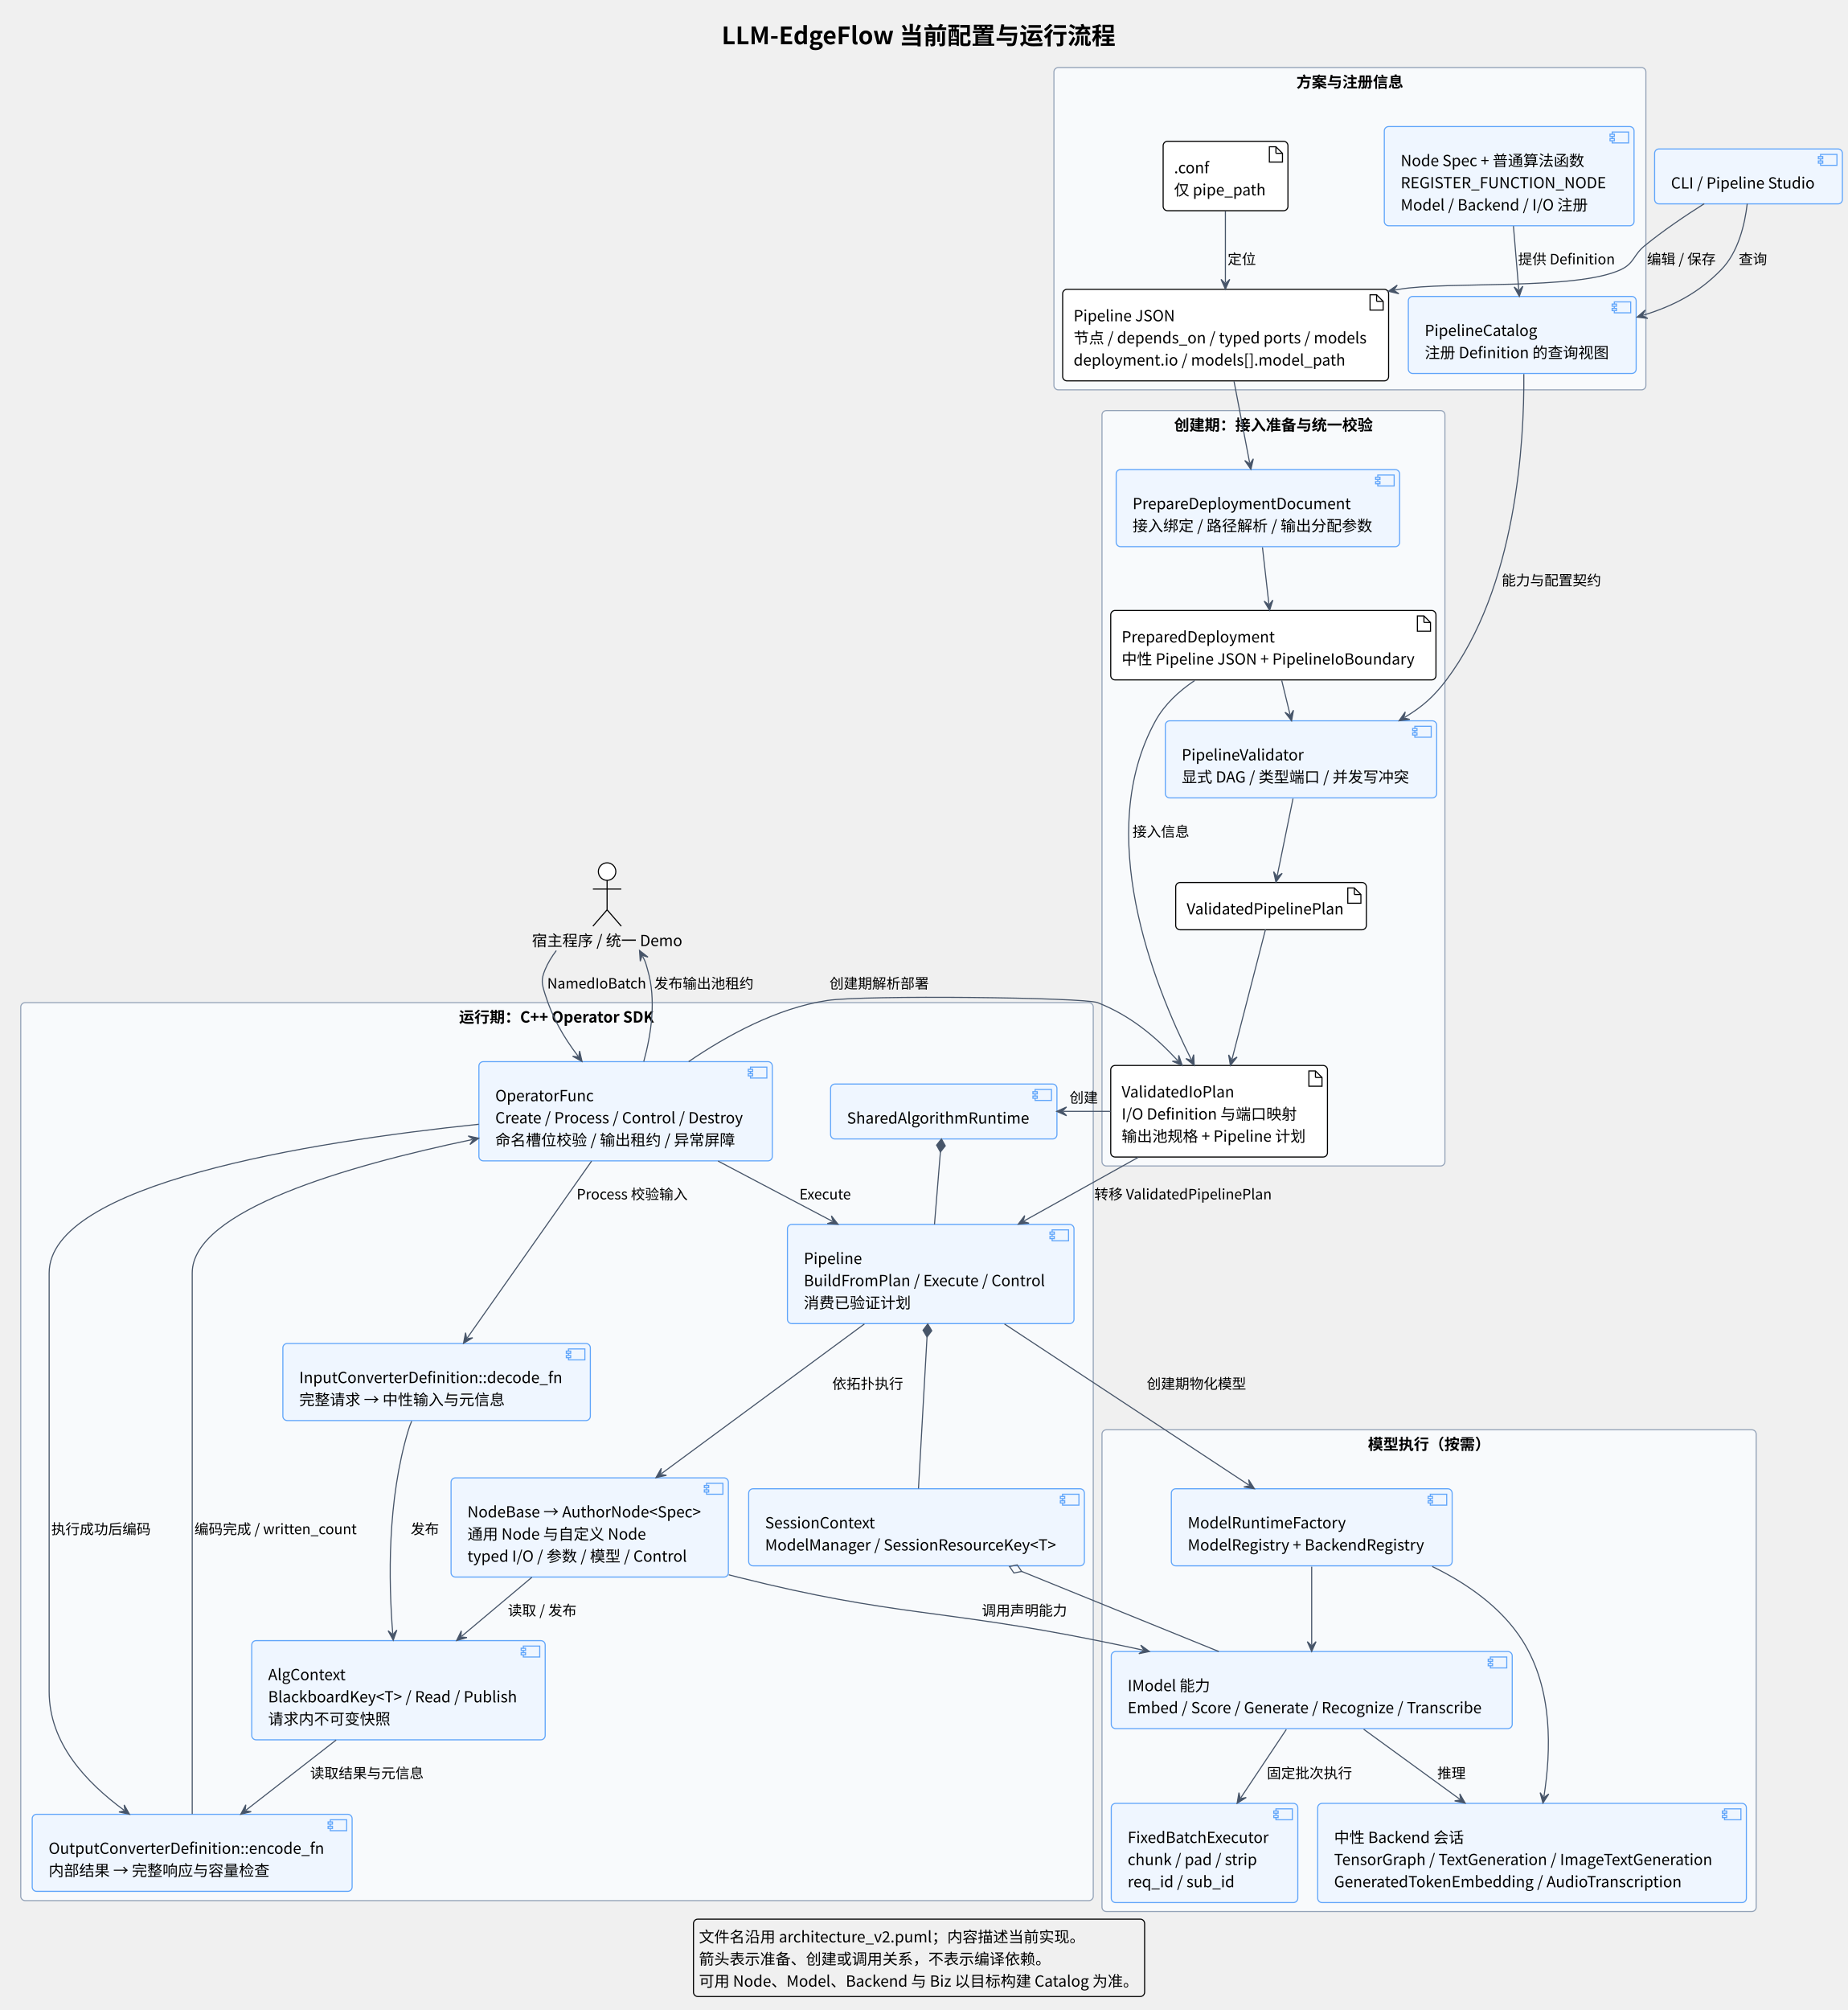
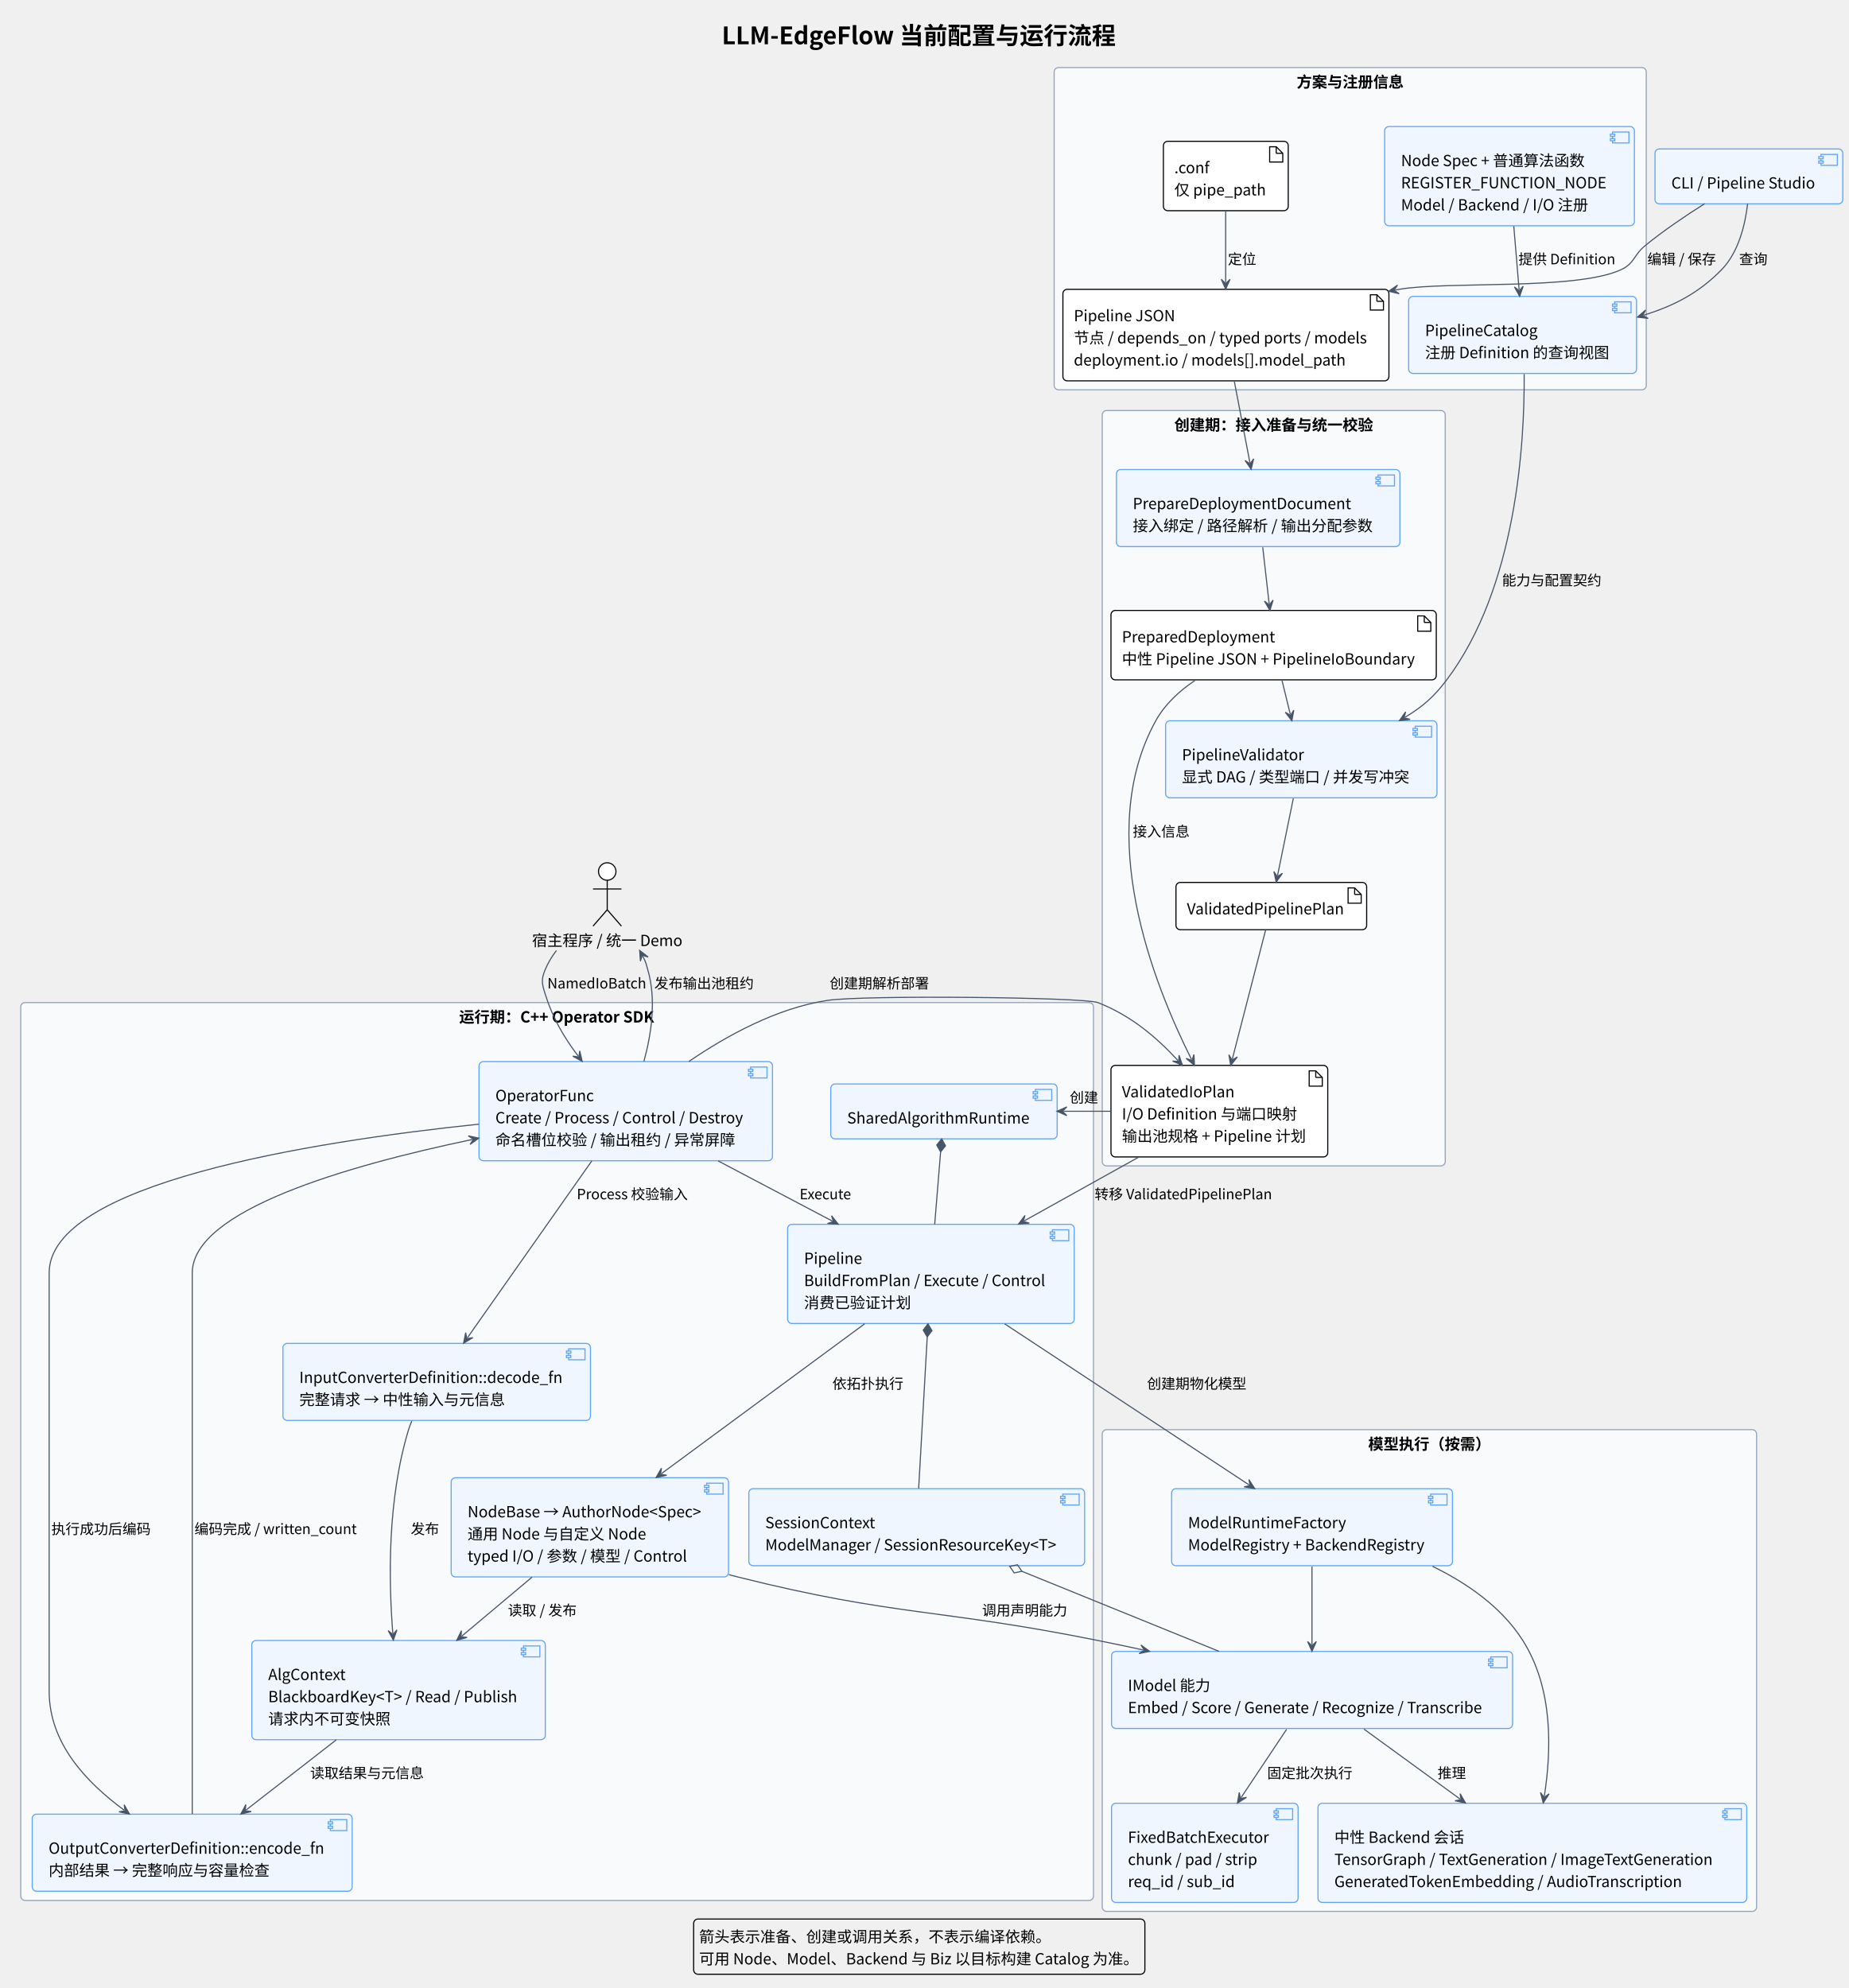
- <svg xmlns="http://www.w3.org/2000/svg" contentStyleType="text/css" height="1840px" preserveAspectRatio="none" style="width:1692px;height:1840px;background:#FFFFFF;" version="1.1" viewBox="0 0 1692 1840" width="1692px" zoomAndPan="magnify">
+ <svg xmlns="http://www.w3.org/2000/svg" contentStyleType="text/css" height="1820px" preserveAspectRatio="none" style="width:1692px;height:1820px;background:#FFFFFF;" version="1.1" viewBox="0 0 1692 1820" width="1692px" zoomAndPan="magnify">
  <defs />
  <g>
    <text fill="#000000" font-family="Noto Sans CJK SC" font-size="22" font-weight="bold" lengthAdjust="spacing" textLength="361.505" x="660.747" y="40.52">LLM-EdgeFlow 当前配置与运行流程</text>
    <g id="cluster_方案与注册信息">
      <rect fill="#F8FAFC" height="295" rx="4" ry="4" style="stroke:#94A3B8;stroke-width:1.0;" width="542" x="965" y="61.856" />
      <text fill="#000000" font-family="Noto Sans CJK SC" font-size="14" font-weight="bold" lengthAdjust="spacing" textLength="98" x="1187" y="80.096">方案与注册信息</text>
    </g>
    <g id="cluster_创建期：接入准备与统一校验">
      <rect fill="#F8FAFC" height="691.5" rx="4" ry="4" style="stroke:#94A3B8;stroke-width:1.0;" width="314" x="1009" y="375.856" />
      <text fill="#000000" font-family="Noto Sans CJK SC" font-size="14" font-weight="bold" lengthAdjust="spacing" textLength="181.999" x="1075" y="394.096">创建期：接入准备与统一校验</text>
    </g>
    <g id="cluster_运行期：C++ Operator SDK">
      <rect fill="#F8FAFC" height="822" rx="4" ry="4" style="stroke:#94A3B8;stroke-width:1.0;" width="982" x="19" y="917.856" />
      <text fill="#000000" font-family="Noto Sans CJK SC" font-size="14" font-weight="bold" lengthAdjust="spacing" textLength="179.465" x="420.267" y="936.096">运行期：C++ Operator SDK</text>
    </g>
    <g id="cluster_模型执行（按需）">
      <rect fill="#F8FAFC" height="441" rx="4" ry="4" style="stroke:#94A3B8;stroke-width:1.0;" width="599" x="1009" y="1308.856" />
      <text fill="#000000" font-family="Noto Sans CJK SC" font-size="14" font-weight="bold" lengthAdjust="spacing" textLength="111.999" x="1252.5" y="1327.096">模型执行（按需）</text>
    </g>
    <g id="elem_Caller">
      <ellipse cx="555.866" cy="797.856" fill="#FFFFFF" rx="8" ry="8" style="stroke:#000000;stroke-width:1.0;" />
      <path d="M555.866,805.856 L555.866,832.856 M542.866,813.856 L568.866,813.856 M555.866,832.856 L542.866,847.856 M555.866,832.856 L568.866,847.856 " fill="none" style="stroke:#000000;stroke-width:1.0;" />
      <text fill="#000000" font-family="Noto Sans CJK SC" font-size="14" lengthAdjust="spacing" textLength="137.731" x="487" y="866.096">宿主程序 / 统一 Demo</text>
    </g>
    <g id="elem_Tools">
      <rect fill="#EFF6FF" height="50.272" rx="4" ry="4" style="stroke:#60A5FA;stroke-width:1.0;" width="171.935" x="1515" y="136.356" />
      <rect fill="#EFF6FF" height="10" style="stroke:#60A5FA;stroke-width:1.0;" width="15" x="1666.936" y="141.356" />
      <rect fill="#EFF6FF" height="2" style="stroke:#60A5FA;stroke-width:1.0;" width="4" x="1664.936" y="143.356" />
      <rect fill="#EFF6FF" height="2" style="stroke:#60A5FA;stroke-width:1.0;" width="4" x="1664.936" y="147.356" />
      <text fill="#000000" font-family="Noto Sans CJK SC" font-size="14" lengthAdjust="spacing" textLength="131.935" x="1530" y="172.596">CLI / Pipeline Studio</text>
    </g>
    <g id="elem_Conf">
      <rect fill="#FFFFFF" height="63.544" rx="4" ry="4" style="stroke:#000000;stroke-width:1.0;" width="114.266" x="1065" y="129.356" />
      <polygon fill="#FFFFFF" points="1162.266,134.356,1162.266,148.356,1174.266,148.356,1174.266,140.356,1168.266,134.356,1162.266,134.356" style="stroke:#000000;stroke-width:1.0;" />
      <line style="stroke:#000000;stroke-width:1.0;" x1="1168.266" x2="1168.266" y1="134.356" y2="140.356" />
      <line style="stroke:#000000;stroke-width:1.0;" x1="1174.266" x2="1168.266" y1="140.356" y2="140.356" />
      <text fill="#000000" font-family="Noto Sans CJK SC" font-size="14" lengthAdjust="spacing" textLength="32.606" x="1075" y="158.596">.conf</text>
      <text fill="#000000" font-family="Noto Sans CJK SC" font-size="14" lengthAdjust="spacing" textLength="84.266" x="1075" y="178.868">仅 pipe_path</text>
    </g>
    <g id="elem_Document">
      <rect fill="#FFFFFF" height="83.816" rx="4" ry="4" style="stroke:#000000;stroke-width:1.0;" width="298.435" x="973" y="264.856" />
      <polygon fill="#FFFFFF" points="1254.435,269.856,1254.435,283.856,1266.435,283.856,1266.435,275.856,1260.435,269.856,1254.435,269.856" style="stroke:#000000;stroke-width:1.0;" />
      <line style="stroke:#000000;stroke-width:1.0;" x1="1260.435" x2="1260.435" y1="269.856" y2="275.856" />
      <line style="stroke:#000000;stroke-width:1.0;" x1="1266.435" x2="1260.435" y1="275.856" y2="275.856" />
      <text fill="#000000" font-family="Noto Sans CJK SC" font-size="14" lengthAdjust="spacing" textLength="92.75" x="983" y="294.096">Pipeline JSON</text>
      <text fill="#000000" font-family="Noto Sans CJK SC" font-size="14" lengthAdjust="spacing" textLength="268.435" x="983" y="314.368">节点 / depends_on / typed ports / models</text>
      <text fill="#000000" font-family="Noto Sans CJK SC" font-size="14" lengthAdjust="spacing" textLength="249.185" x="983" y="334.64">deployment.io / models[].model_path</text>
    </g>
    <g id="elem_Catalog">
      <rect fill="#EFF6FF" height="70.544" rx="4" ry="4" style="stroke:#60A5FA;stroke-width:1.0;" width="208.601" x="1289.5" y="271.356" />
      <rect fill="#EFF6FF" height="10" style="stroke:#60A5FA;stroke-width:1.0;" width="15" x="1478.101" y="276.356" />
      <rect fill="#EFF6FF" height="2" style="stroke:#60A5FA;stroke-width:1.0;" width="4" x="1476.101" y="278.356" />
      <rect fill="#EFF6FF" height="2" style="stroke:#60A5FA;stroke-width:1.0;" width="4" x="1476.101" y="282.356" />
      <text fill="#000000" font-family="Noto Sans CJK SC" font-size="14" lengthAdjust="spacing" textLength="103.6" x="1304.5" y="307.596">PipelineCatalog</text>
      <text fill="#000000" font-family="Noto Sans CJK SC" font-size="14" lengthAdjust="spacing" textLength="168.601" x="1304.5" y="327.868">注册 Definition 的查询视图</text>
    </g>
    <g id="elem_Definitions">
      <rect fill="#EFF6FF" height="90.816" rx="4" ry="4" style="stroke:#60A5FA;stroke-width:1.0;" width="228.663" x="1267.5" y="115.856" />
      <rect fill="#EFF6FF" height="10" style="stroke:#60A5FA;stroke-width:1.0;" width="15" x="1476.163" y="120.856" />
      <rect fill="#EFF6FF" height="2" style="stroke:#60A5FA;stroke-width:1.0;" width="4" x="1474.163" y="122.856" />
      <rect fill="#EFF6FF" height="2" style="stroke:#60A5FA;stroke-width:1.0;" width="4" x="1474.163" y="126.856" />
      <text fill="#000000" font-family="Noto Sans CJK SC" font-size="14" lengthAdjust="spacing" textLength="168.139" x="1282.5" y="152.096">Node Spec + 普通算法函数</text>
      <text fill="#000000" font-family="Noto Sans CJK SC" font-size="14" lengthAdjust="spacing" textLength="188.663" x="1282.5" y="172.368">REGISTER_FUNCTION_NODE</text>
      <text fill="#000000" font-family="Noto Sans CJK SC" font-size="14" lengthAdjust="spacing" textLength="171.821" x="1282.5" y="192.64">Model / Backend / I/O 注册</text>
    </g>
    <g id="elem_Prepare">
      <rect fill="#EFF6FF" height="70.544" rx="4" ry="4" style="stroke:#60A5FA;stroke-width:1.0;" width="259.519" x="1022" y="429.856" />
      <rect fill="#EFF6FF" height="10" style="stroke:#60A5FA;stroke-width:1.0;" width="15" x="1261.519" y="434.856" />
      <rect fill="#EFF6FF" height="2" style="stroke:#60A5FA;stroke-width:1.0;" width="4" x="1259.519" y="436.856" />
      <rect fill="#EFF6FF" height="2" style="stroke:#60A5FA;stroke-width:1.0;" width="4" x="1259.519" y="440.856" />
      <text fill="#000000" font-family="Noto Sans CJK SC" font-size="14" lengthAdjust="spacing" textLength="200.451" x="1037" y="466.096">PrepareDeploymentDocument</text>
      <text fill="#000000" font-family="Noto Sans CJK SC" font-size="14" lengthAdjust="spacing" textLength="219.519" x="1037" y="486.368">接入绑定 / 路径解析 / 输出分配参数</text>
    </g>
    <g id="elem_Prepared">
      <rect fill="#FFFFFF" height="63.544" rx="4" ry="4" style="stroke:#000000;stroke-width:1.0;" width="297.791" x="1017" y="558.856" />
      <polygon fill="#FFFFFF" points="1297.791,563.856,1297.791,577.856,1309.791,577.856,1309.791,569.856,1303.791,563.856,1297.791,563.856" style="stroke:#000000;stroke-width:1.0;" />
      <line style="stroke:#000000;stroke-width:1.0;" x1="1303.791" x2="1303.791" y1="563.856" y2="569.856" />
      <line style="stroke:#000000;stroke-width:1.0;" x1="1309.791" x2="1303.791" y1="569.856" y2="569.856" />
      <text fill="#000000" font-family="Noto Sans CJK SC" font-size="14" lengthAdjust="spacing" textLength="140.839" x="1027" y="588.096">PreparedDeployment</text>
      <text fill="#000000" font-family="Noto Sans CJK SC" font-size="14" lengthAdjust="spacing" textLength="267.791" x="1027" y="608.368">中性 Pipeline JSON + PipelineIoBoundary</text>
    </g>
    <g id="elem_Validator">
      <rect fill="#EFF6FF" height="70.544" rx="4" ry="4" style="stroke:#60A5FA;stroke-width:1.0;" width="248.445" x="1067" y="659.856" />
      <rect fill="#EFF6FF" height="10" style="stroke:#60A5FA;stroke-width:1.0;" width="15" x="1295.445" y="664.856" />
      <rect fill="#EFF6FF" height="2" style="stroke:#60A5FA;stroke-width:1.0;" width="4" x="1293.445" y="666.856" />
      <rect fill="#EFF6FF" height="2" style="stroke:#60A5FA;stroke-width:1.0;" width="4" x="1293.445" y="670.856" />
      <text fill="#000000" font-family="Noto Sans CJK SC" font-size="14" lengthAdjust="spacing" textLength="112.784" x="1082" y="696.096">PipelineValidator</text>
      <text fill="#000000" font-family="Noto Sans CJK SC" font-size="14" lengthAdjust="spacing" textLength="208.445" x="1082" y="716.368">显式 DAG / 类型端口 / 并发写冲突</text>
    </g>
    <g id="elem_PipelinePlan">
      <rect fill="#FFFFFF" height="43.272" rx="4" ry="4" style="stroke:#000000;stroke-width:1.0;" width="174.563" x="1076.5" y="807.856" />
      <polygon fill="#FFFFFF" points="1234.063,812.856,1234.063,826.856,1246.063,826.856,1246.063,818.856,1240.063,812.856,1234.063,812.856" style="stroke:#000000;stroke-width:1.0;" />
      <line style="stroke:#000000;stroke-width:1.0;" x1="1240.063" x2="1240.063" y1="812.856" y2="818.856" />
      <line style="stroke:#000000;stroke-width:1.0;" x1="1246.063" x2="1240.063" y1="818.856" y2="818.856" />
      <text fill="#000000" font-family="Noto Sans CJK SC" font-size="14" lengthAdjust="spacing" textLength="144.563" x="1086.5" y="837.096">ValidatedPipelinePlan</text>
    </g>
    <g id="elem_IoPlan">
      <rect fill="#FFFFFF" height="83.816" rx="4" ry="4" style="stroke:#000000;stroke-width:1.0;" width="198.447" x="1017" y="975.356" />
      <polygon fill="#FFFFFF" points="1198.447,980.356,1198.447,994.356,1210.447,994.356,1210.447,986.356,1204.447,980.356,1198.447,980.356" style="stroke:#000000;stroke-width:1.0;" />
      <line style="stroke:#000000;stroke-width:1.0;" x1="1204.447" x2="1204.447" y1="980.356" y2="986.356" />
      <line style="stroke:#000000;stroke-width:1.0;" x1="1210.447" x2="1204.447" y1="986.356" y2="986.356" />
      <text fill="#000000" font-family="Noto Sans CJK SC" font-size="14" lengthAdjust="spacing" textLength="103.88" x="1027" y="1004.596">ValidatedIoPlan</text>
      <text fill="#000000" font-family="Noto Sans CJK SC" font-size="14" lengthAdjust="spacing" textLength="160.579" x="1027" y="1024.868">I/O Definition 与端口映射</text>
      <text fill="#000000" font-family="Noto Sans CJK SC" font-size="14" lengthAdjust="spacing" textLength="168.447" x="1027" y="1045.14">输出池规格 + Pipeline 计划</text>
    </g>
    <g id="elem_Operator">
      <rect fill="#EFF6FF" height="90.816" rx="4" ry="4" style="stroke:#60A5FA;stroke-width:1.0;" width="268.647" x="438.5" y="971.856" />
      <rect fill="#EFF6FF" height="10" style="stroke:#60A5FA;stroke-width:1.0;" width="15" x="687.147" y="976.856" />
      <rect fill="#EFF6FF" height="2" style="stroke:#60A5FA;stroke-width:1.0;" width="4" x="685.147" y="978.856" />
      <rect fill="#EFF6FF" height="2" style="stroke:#60A5FA;stroke-width:1.0;" width="4" x="685.147" y="982.856" />
      <text fill="#000000" font-family="Noto Sans CJK SC" font-size="14" lengthAdjust="spacing" textLength="91.238" x="453.5" y="1008.096">OperatorFunc</text>
      <text fill="#000000" font-family="Noto Sans CJK SC" font-size="14" lengthAdjust="spacing" textLength="228.647" x="453.5" y="1028.368">Create / Process / Control / Destroy</text>
      <text fill="#000000" font-family="Noto Sans CJK SC" font-size="14" lengthAdjust="spacing" textLength="219.519" x="453.5" y="1048.64">命名槽位校验 / 输出租约 / 异常屏障</text>
    </g>
    <g id="elem_Runtime">
      <rect fill="#EFF6FF" height="50.272" rx="4" ry="4" style="stroke:#60A5FA;stroke-width:1.0;" width="207.257" x="760.5" y="992.356" />
      <rect fill="#EFF6FF" height="10" style="stroke:#60A5FA;stroke-width:1.0;" width="15" x="947.757" y="997.356" />
      <rect fill="#EFF6FF" height="2" style="stroke:#60A5FA;stroke-width:1.0;" width="4" x="945.757" y="999.356" />
      <rect fill="#EFF6FF" height="2" style="stroke:#60A5FA;stroke-width:1.0;" width="4" x="945.757" y="1003.356" />
      <text fill="#000000" font-family="Noto Sans CJK SC" font-size="14" lengthAdjust="spacing" textLength="167.257" x="775.5" y="1028.596">SharedAlgorithmRuntime</text>
    </g>
    <g id="elem_Decode">
      <rect fill="#EFF6FF" height="70.544" rx="4" ry="4" style="stroke:#60A5FA;stroke-width:1.0;" width="281.527" x="259" y="1229.856" />
      <rect fill="#EFF6FF" height="10" style="stroke:#60A5FA;stroke-width:1.0;" width="15" x="520.527" y="1234.856" />
      <rect fill="#EFF6FF" height="2" style="stroke:#60A5FA;stroke-width:1.0;" width="4" x="518.527" y="1236.856" />
      <rect fill="#EFF6FF" height="2" style="stroke:#60A5FA;stroke-width:1.0;" width="4" x="518.527" y="1240.856" />
      <text fill="#000000" font-family="Noto Sans CJK SC" font-size="14" lengthAdjust="spacing" textLength="241.527" x="274" y="1266.096">InputConverterDefinition::decode_fn</text>
      <text fill="#000000" font-family="Noto Sans CJK SC" font-size="14" lengthAdjust="spacing" textLength="188.271" x="274" y="1286.368">完整请求 → 中性输入与元信息</text>
    </g>
    <g id="elem_Encode">
      <rect fill="#EFF6FF" height="70.544" rx="4" ry="4" style="stroke:#60A5FA;stroke-width:1.0;" width="292.909" x="29.5" y="1660.856" />
      <rect fill="#EFF6FF" height="10" style="stroke:#60A5FA;stroke-width:1.0;" width="15" x="302.409" y="1665.856" />
      <rect fill="#EFF6FF" height="2" style="stroke:#60A5FA;stroke-width:1.0;" width="4" x="300.409" y="1667.856" />
      <rect fill="#EFF6FF" height="2" style="stroke:#60A5FA;stroke-width:1.0;" width="4" x="300.409" y="1671.856" />
      <text fill="#000000" font-family="Noto Sans CJK SC" font-size="14" lengthAdjust="spacing" textLength="252.909" x="44.5" y="1697.096">OutputConverterDefinition::encode_fn</text>
      <text fill="#000000" font-family="Noto Sans CJK SC" font-size="14" lengthAdjust="spacing" textLength="202.271" x="44.5" y="1717.368">内部结果 → 完整响应与容量检查</text>
    </g>
    <g id="elem_Pipeline">
      <rect fill="#EFF6FF" height="90.816" rx="4" ry="4" style="stroke:#60A5FA;stroke-width:1.0;" width="262.361" x="721" y="1120.856" />
      <rect fill="#EFF6FF" height="10" style="stroke:#60A5FA;stroke-width:1.0;" width="15" x="963.361" y="1125.856" />
      <rect fill="#EFF6FF" height="2" style="stroke:#60A5FA;stroke-width:1.0;" width="4" x="961.361" y="1127.856" />
      <rect fill="#EFF6FF" height="2" style="stroke:#60A5FA;stroke-width:1.0;" width="4" x="961.361" y="1131.856" />
      <text fill="#000000" font-family="Noto Sans CJK SC" font-size="14" lengthAdjust="spacing" textLength="53.27" x="736" y="1157.096">Pipeline</text>
      <text fill="#000000" font-family="Noto Sans CJK SC" font-size="14" lengthAdjust="spacing" textLength="222.361" x="736" y="1177.368">BuildFromPlan / Execute / Control</text>
      <text fill="#000000" font-family="Noto Sans CJK SC" font-size="14" lengthAdjust="spacing" textLength="98" x="736" y="1197.64">消费已验证计划</text>
    </g>
    <g id="elem_Context">
      <rect fill="#EFF6FF" height="90.816" rx="4" ry="4" style="stroke:#60A5FA;stroke-width:1.0;" width="268.689" x="230.5" y="1501.856" />
      <rect fill="#EFF6FF" height="10" style="stroke:#60A5FA;stroke-width:1.0;" width="15" x="479.189" y="1506.856" />
      <rect fill="#EFF6FF" height="2" style="stroke:#60A5FA;stroke-width:1.0;" width="4" x="477.189" y="1508.856" />
      <rect fill="#EFF6FF" height="2" style="stroke:#60A5FA;stroke-width:1.0;" width="4" x="477.189" y="1512.856" />
      <text fill="#000000" font-family="Noto Sans CJK SC" font-size="14" lengthAdjust="spacing" textLength="71.624" x="245.5" y="1538.096">AlgContext</text>
      <text fill="#000000" font-family="Noto Sans CJK SC" font-size="14" lengthAdjust="spacing" textLength="228.689" x="245.5" y="1558.368">BlackboardKey&lt;T&gt; / Read / Publish</text>
      <text fill="#000000" font-family="Noto Sans CJK SC" font-size="14" lengthAdjust="spacing" textLength="111.999" x="245.5" y="1578.64">请求内不可变快照</text>
    </g>
    <g id="elem_Session">
      <rect fill="#EFF6FF" height="70.544" rx="4" ry="4" style="stroke:#60A5FA;stroke-width:1.0;" width="307.385" x="685.5" y="1362.856" />
      <rect fill="#EFF6FF" height="10" style="stroke:#60A5FA;stroke-width:1.0;" width="15" x="972.885" y="1367.856" />
      <rect fill="#EFF6FF" height="2" style="stroke:#60A5FA;stroke-width:1.0;" width="4" x="970.885" y="1369.856" />
      <rect fill="#EFF6FF" height="2" style="stroke:#60A5FA;stroke-width:1.0;" width="4" x="970.885" y="1373.856" />
      <text fill="#000000" font-family="Noto Sans CJK SC" font-size="14" lengthAdjust="spacing" textLength="101.318" x="700.5" y="1399.096">SessionContext</text>
      <text fill="#000000" font-family="Noto Sans CJK SC" font-size="14" lengthAdjust="spacing" textLength="267.385" x="700.5" y="1419.368">ModelManager / SessionResourceKey&lt;T&gt;</text>
    </g>
    <g id="elem_Nodes">
      <rect fill="#EFF6FF" height="90.816" rx="4" ry="4" style="stroke:#60A5FA;stroke-width:1.0;" width="253.905" x="413" y="1352.856" />
      <rect fill="#EFF6FF" height="10" style="stroke:#60A5FA;stroke-width:1.0;" width="15" x="646.905" y="1357.856" />
      <rect fill="#EFF6FF" height="2" style="stroke:#60A5FA;stroke-width:1.0;" width="4" x="644.905" y="1359.856" />
      <rect fill="#EFF6FF" height="2" style="stroke:#60A5FA;stroke-width:1.0;" width="4" x="644.905" y="1363.856" />
      <text fill="#000000" font-family="Noto Sans CJK SC" font-size="14" lengthAdjust="spacing" textLength="213.905" x="428" y="1389.096">NodeBase → AuthorNode&lt;Spec&gt;</text>
      <text fill="#000000" font-family="Noto Sans CJK SC" font-size="14" lengthAdjust="spacing" textLength="163.491" x="428" y="1409.368">通用 Node 与自定义 Node</text>
      <text fill="#000000" font-family="Noto Sans CJK SC" font-size="14" lengthAdjust="spacing" textLength="201.207" x="428" y="1429.64">typed I/O / 参数 / 模型 / Control</text>
    </g>
    <g id="elem_Factory">
      <rect fill="#EFF6FF" height="70.544" rx="4" ry="4" style="stroke:#60A5FA;stroke-width:1.0;" width="257.125" x="1072.5" y="1362.856" />
      <rect fill="#EFF6FF" height="10" style="stroke:#60A5FA;stroke-width:1.0;" width="15" x="1309.625" y="1367.856" />
      <rect fill="#EFF6FF" height="2" style="stroke:#60A5FA;stroke-width:1.0;" width="4" x="1307.625" y="1369.856" />
      <rect fill="#EFF6FF" height="2" style="stroke:#60A5FA;stroke-width:1.0;" width="4" x="1307.625" y="1373.856" />
      <text fill="#000000" font-family="Noto Sans CJK SC" font-size="14" lengthAdjust="spacing" textLength="145.277" x="1087.5" y="1399.096">ModelRuntimeFactory</text>
      <text fill="#000000" font-family="Noto Sans CJK SC" font-size="14" lengthAdjust="spacing" textLength="217.125" x="1087.5" y="1419.368">ModelRegistry + BackendRegistry</text>
    </g>
    <g id="elem_Model">
      <rect fill="#EFF6FF" height="70.544" rx="4" ry="4" style="stroke:#60A5FA;stroke-width:1.0;" width="367.123" x="1017.5" y="1511.856" />
      <rect fill="#EFF6FF" height="10" style="stroke:#60A5FA;stroke-width:1.0;" width="15" x="1364.623" y="1516.856" />
      <rect fill="#EFF6FF" height="2" style="stroke:#60A5FA;stroke-width:1.0;" width="4" x="1362.623" y="1518.856" />
      <rect fill="#EFF6FF" height="2" style="stroke:#60A5FA;stroke-width:1.0;" width="4" x="1362.623" y="1522.856" />
      <text fill="#000000" font-family="Noto Sans CJK SC" font-size="14" lengthAdjust="spacing" textLength="75.502" x="1032.5" y="1548.096">IModel 能力</text>
      <text fill="#000000" font-family="Noto Sans CJK SC" font-size="14" lengthAdjust="spacing" textLength="327.123" x="1032.5" y="1568.368">Embed / Score / Generate / Recognize / Transcribe</text>
    </g>
    <g id="elem_Backend">
      <rect fill="#EFF6FF" height="90.816" rx="4" ry="4" style="stroke:#60A5FA;stroke-width:1.0;" width="392.519" x="1206.5" y="1650.856" />
      <rect fill="#EFF6FF" height="10" style="stroke:#60A5FA;stroke-width:1.0;" width="15" x="1579.019" y="1655.856" />
      <rect fill="#EFF6FF" height="2" style="stroke:#60A5FA;stroke-width:1.0;" width="4" x="1577.019" y="1657.856" />
      <rect fill="#EFF6FF" height="2" style="stroke:#60A5FA;stroke-width:1.0;" width="4" x="1577.019" y="1661.856" />
      <text fill="#000000" font-family="Noto Sans CJK SC" font-size="14" lengthAdjust="spacing" textLength="119.195" x="1221.5" y="1687.096">中性 Backend 会话</text>
      <text fill="#000000" font-family="Noto Sans CJK SC" font-size="14" lengthAdjust="spacing" textLength="352.519" x="1221.5" y="1707.368">TensorGraph / TextGeneration / ImageTextGeneration</text>
      <text fill="#000000" font-family="Noto Sans CJK SC" font-size="14" lengthAdjust="spacing" textLength="322.713" x="1221.5" y="1727.64">GeneratedTokenEmbedding / AudioTranscription</text>
    </g>
    <g id="elem_Batch">
      <rect fill="#EFF6FF" height="90.816" rx="4" ry="4" style="stroke:#60A5FA;stroke-width:1.0;" width="170.787" x="1017.5" y="1650.856" />
      <rect fill="#EFF6FF" height="10" style="stroke:#60A5FA;stroke-width:1.0;" width="15" x="1168.287" y="1655.856" />
      <rect fill="#EFF6FF" height="2" style="stroke:#60A5FA;stroke-width:1.0;" width="4" x="1166.287" y="1657.856" />
      <rect fill="#EFF6FF" height="2" style="stroke:#60A5FA;stroke-width:1.0;" width="4" x="1166.287" y="1661.856" />
      <text fill="#000000" font-family="Noto Sans CJK SC" font-size="14" lengthAdjust="spacing" textLength="130.787" x="1032.5" y="1687.096">FixedBatchExecutor</text>
      <text fill="#000000" font-family="Noto Sans CJK SC" font-size="14" lengthAdjust="spacing" textLength="118.957" x="1032.5" y="1707.368">chunk / pad / strip</text>
      <text fill="#000000" font-family="Noto Sans CJK SC" font-size="14" lengthAdjust="spacing" textLength="98.042" x="1032.5" y="1727.64">req_id / sub_id</text>
    </g>
    <polygon fill="#475569" points="1498.963,290.32,1508.744,291.478,1503.739,288.841,1506.377,283.836,1498.963,290.32" style="stroke:#475569;stroke-width:1.0;" />
    <path d="M1599.799,186.508 C1597.609,205.279 1591.696,230.75 1576,246.856 C1555.368,268.028 1532.816,279.835 1504.694,288.545 " fill="none" style="stroke:#475569;stroke-width:1.0;" />
    <text fill="#000000" font-family="Noto Sans CJK SC" font-size="13" lengthAdjust="spacing" textLength="26" x="1592" y="241.936">查询</text>
    <polygon fill="#475569" points="1391.11,271.296,1394.346,261.994,1390.693,266.313,1386.374,262.661,1391.11,271.296" style="stroke:#475569;stroke-width:1.0;" />
    <path d="M1385.731,206.974 C1387.465,227.707 1388.995,246.006 1390.61,265.317 " fill="none" style="stroke:#475569;stroke-width:1.0;" />
    <text fill="#000000" font-family="Noto Sans CJK SC" font-size="13" lengthAdjust="spacing" textLength="88.647" x="1390" y="241.936">提供 Definition</text>
    <polygon fill="#475569" points="1271.225,266.618,1280.809,268.886,1276.139,265.694,1279.331,261.024,1271.225,266.618" style="stroke:#475569;stroke-width:1.0;" />
    <path d="M1560.444,186.473 C1543.106,197.426 1522.989,211.015 1506,224.856 C1495.28,233.59 1496.529,241.005 1484,246.856 C1442.966,266.02 1325.632,257.176 1281,264.856 C1277.769,265.412 1280.404,264.892 1277.122,265.509 " fill="none" style="stroke:#475569;stroke-width:1.0;" />
    <text fill="#000000" font-family="Noto Sans CJK SC" font-size="13" lengthAdjust="spacing" textLength="62.92" x="1508" y="241.936">编辑 / 保存</text>
    <polygon fill="#475569" points="1122,264.697,1126,255.697,1122,259.697,1118,255.697,1122,264.697" style="stroke:#475569;stroke-width:1.0;" />
    <path d="M1122,193.494 C1122,214.348 1122,236.029 1122,258.697 " fill="none" style="stroke:#475569;stroke-width:1.0;" />
    <text fill="#000000" font-family="Noto Sans CJK SC" font-size="13" lengthAdjust="spacing" textLength="26" x="1124" y="241.936">定位</text>
    <polygon fill="#475569" points="1145.338,429.602,1147.572,420.01,1144.397,424.692,1139.715,421.516,1145.338,429.602" style="stroke:#475569;stroke-width:1.0;" />
    <path d="M1129.882,348.975 C1134.691,374.061 1139.641,399.882 1144.208,423.71 " fill="none" style="stroke:#475569;stroke-width:1.0;" />
    <polygon fill="#475569" points="1162.474,558.755,1165.435,549.362,1161.911,553.787,1157.486,550.263,1162.474,558.755" style="stroke:#475569;stroke-width:1.0;" />
    <path d="M1155.937,501.086 C1157.991,519.208 1159.808,535.235 1161.799,552.794 " fill="none" style="stroke:#475569;stroke-width:1.0;" />
    <polygon fill="#475569" points="1182.584,659.85,1184.337,650.158,1181.399,654.992,1176.565,652.054,1182.584,659.85" style="stroke:#475569;stroke-width:1.0;" />
    <path d="M1173.569,622.888 C1176.414,634.554 1178.244,642.057 1181.162,654.02 " fill="none" style="stroke:#475569;stroke-width:1.0;" />
    <polygon fill="#475569" points="1281.039,659.758,1290.813,658.549,1285.324,657.182,1286.691,651.693,1281.039,659.758" style="stroke:#475569;stroke-width:1.0;" />
    <path d="M1395.25,342.458 C1395.729,404.889 1388.424,537.775 1324,622.856 C1312.685,637.799 1302.457,646.882 1286.181,656.667 " fill="none" style="stroke:#475569;stroke-width:1.0;" />
    <text fill="#000000" font-family="Noto Sans CJK SC" font-size="13" lengthAdjust="spacing" textLength="91" x="1375" y="535.936">能力与配置契约</text>
    <polygon fill="#475569" points="1168.268,807.49,1173.99,799.475,1169.27,802.592,1166.153,797.871,1168.268,807.49" style="stroke:#475569;stroke-width:1.0;" />
    <path d="M1183.906,731.038 C1178.938,755.328 1173.664,781.108 1169.47,801.612 " fill="none" style="stroke:#475569;stroke-width:1.0;" />
    <polygon fill="#475569" points="1093.419,975.273,1092.957,965.434,1091.176,970.804,1085.807,969.023,1093.419,975.273" style="stroke:#475569;stroke-width:1.0;" />
    <path d="M1093.806,623.007 C1079.472,632.66 1066.299,644.823 1058,659.856 C1001.25,762.649 1055.859,900.436 1090.728,969.91 " fill="none" style="stroke:#475569;stroke-width:1.0;" />
    <text fill="#000000" font-family="Noto Sans CJK SC" font-size="13" lengthAdjust="spacing" textLength="52" x="1037" y="765.936">接入信息</text>
    <polygon fill="#475569" points="1126.584,975.343,1132.706,967.628,1127.833,970.502,1124.96,965.629,1126.584,975.343" style="stroke:#475569;stroke-width:1.0;" />
    <path d="M1158.68,850.972 C1150.966,880.861 1138.016,931.044 1128.083,969.534 " fill="none" style="stroke:#475569;stroke-width:1.0;" />
    <polygon fill="#475569" points="532.924,971.677,530.694,962.084,529.911,967.687,524.309,966.904,532.924,971.677" style="stroke:#475569;stroke-width:1.0;" />
    <path d="M509.347,870.193 C505.178,875.696 501.568,881.617 499,887.856 C495.278,896.898 496.077,900.526 499,909.856 C505.967,932.093 515.782,948.969 529.309,966.889 " fill="none" style="stroke:#475569;stroke-width:1.0;" />
    <text fill="#000000" font-family="Noto Sans CJK SC" font-size="13" lengthAdjust="spacing" textLength="90.987" x="501" y="904.936">NamedIoBatch</text>
    <polygon fill="#475569" points="1082.463,975.351,1079.287,966.029,1079.067,971.681,1073.415,971.462,1082.463,975.351" style="stroke:#475569;stroke-width:1.0;" />
    <path d="M630.544,971.825 C665.1,948.189 711.225,922.814 757.5,915.856 C791.163,910.794 992.425,912.95 1005,917.856 C1035.258,929.661 1058.451,949.4 1078.388,970.947 " fill="none" style="stroke:#475569;stroke-width:1.0;" />
    <text fill="#000000" font-family="Noto Sans CJK SC" font-size="13" lengthAdjust="spacing" textLength="91" x="759.5" y="904.936">创建期解析部署</text>
    <polygon fill="#475569" points="967.589,1017.356,976.589,1021.356,972.589,1017.356,976.589,1013.356,967.589,1017.356" style="stroke:#475569;stroke-width:1.0;" />
    <path d="M1016.872,1017.356 C1000.686,1017.356 989.879,1017.356 973.589,1017.356 " fill="none" style="stroke:#475569;stroke-width:1.0;" />
    <text fill="#000000" font-family="Noto Sans CJK SC" font-size="13" lengthAdjust="spacing" textLength="26" x="979.25" y="1009.436">创建</text>
    <polygon fill="#475569" points="862.018,1042.63,857.543,1048.285,861.042,1054.59,865.517,1048.936,862.018,1042.63" style="stroke:#475569;stroke-width:1.0;" />
    <path d="M861.042,1054.59 C859.311,1075.793 857.731,1095.149 855.634,1120.84 " fill="none" style="stroke:#475569;stroke-width:1.0;" />
    <polygon fill="#475569" points="932.351,1120.615,942.16,1119.731,936.72,1118.183,938.269,1112.742,932.351,1120.615" style="stroke:#475569;stroke-width:1.0;" />
    <path d="M1042.11,1059.499 C1007.941,1078.525 972.524,1098.246 937.593,1117.696 " fill="none" style="stroke:#475569;stroke-width:1.0;" />
    <text fill="#000000" font-family="Noto Sans CJK SC" font-size="13" lengthAdjust="spacing" textLength="163.15" x="1002" y="1097.936">转移 ValidatedPipelinePlan</text>
    <polygon fill="#475569" points="849.478,1211.975,845.146,1217.74,848.801,1223.956,853.133,1218.191,849.478,1211.975" style="stroke:#475569;stroke-width:1.0;" />
    <path d="M848.801,1223.956 C846.313,1267.98 843.238,1322.383 840.963,1362.619 " fill="none" style="stroke:#475569;stroke-width:1.0;" />
    <polygon fill="#475569" points="1148.561,1362.798,1143.247,1354.505,1144.386,1360.046,1138.845,1361.185,1148.561,1362.798" style="stroke:#475569;stroke-width:1.0;" />
    <path d="M919.705,1211.975 C986.605,1256.064 1082.525,1319.278 1143.551,1359.496 " fill="none" style="stroke:#475569;stroke-width:1.0;" />
    <text fill="#000000" font-family="Noto Sans CJK SC" font-size="13" lengthAdjust="spacing" textLength="91" x="1050" y="1271.436">创建期物化模型</text>
    <polygon fill="#475569" points="1201,1511.769,1205,1502.769,1201,1506.769,1197,1502.769,1201,1511.769" style="stroke:#475569;stroke-width:1.0;" />
    <path d="M1201,1434.193 C1201,1457.626 1201,1482.389 1201,1505.769 " fill="none" style="stroke:#475569;stroke-width:1.0;" />
    <polygon fill="#475569" points="1412.74,1650.536,1418.078,1642.259,1413.509,1645.596,1410.173,1641.028,1412.74,1650.536" style="stroke:#475569;stroke-width:1.0;" />
    <path d="M1311.364,1433.979 C1343.333,1449.556 1374.767,1471.486 1394,1501.856 C1422.159,1546.321 1420.176,1602.807 1413.663,1644.608 " fill="none" style="stroke:#475569;stroke-width:1.0;" />
    <polygon fill="none" points="924.331,1434.007,928.385,1439.97,935.449,1438.522,931.395,1432.558,924.331,1434.007" style="stroke:#475569;stroke-width:1.0;" />
    <path d="M935.449,1438.522 C993.245,1461.992 1058.187,1488.363 1115.929,1511.811 " fill="none" style="stroke:#475569;stroke-width:1.0;" />
    <polygon fill="#475569" points="424.396,1229.667,432.845,1224.606,427.272,1225.577,426.301,1220.004,424.396,1229.667" style="stroke:#475569;stroke-width:1.0;" />
    <path d="M541.671,1062.905 C507.981,1110.811 458.578,1181.06 427.847,1224.759 " fill="none" style="stroke:#475569;stroke-width:1.0;" />
    <text fill="#000000" font-family="Noto Sans CJK SC" font-size="13" lengthAdjust="spacing" textLength="102.063" x="528" y="1097.936">Process 校验输入</text>
    <polygon fill="#475569" points="360.068,1501.481,363.348,1492.194,359.675,1496.496,355.373,1492.823,360.068,1501.481" style="stroke:#475569;stroke-width:1.0;" />
    <path d="M376.956,1300.944 C375.807,1303.555 374.801,1306.207 374,1308.856 C354.426,1373.633 355.766,1446.903 359.596,1495.499 " fill="none" style="stroke:#475569;stroke-width:1.0;" />
    <text fill="#000000" font-family="Noto Sans CJK SC" font-size="13" lengthAdjust="spacing" textLength="26" x="376" y="1404.436">发布</text>
    <polygon fill="#475569" points="767.34,1120.75,761.242,1113.016,762.916,1118.419,757.513,1120.094,767.34,1120.75" style="stroke:#475569;stroke-width:1.0;" />
    <path d="M657.466,1062.86 C692.27,1081.197 727.208,1099.605 762.031,1117.953 " fill="none" style="stroke:#475569;stroke-width:1.0;" />
    <text fill="#000000" font-family="Noto Sans CJK SC" font-size="13" lengthAdjust="spacing" textLength="47.957" x="732" y="1097.936">Execute</text>
    <polygon fill="#475569" points="600.624,1352.665,610.242,1350.545,604.649,1349.698,605.495,1344.105,600.624,1352.665" style="stroke:#475569;stroke-width:1.0;" />
    <path d="M791.473,1211.975 C736.45,1252.537 660.508,1308.521 605.453,1349.105 " fill="none" style="stroke:#475569;stroke-width:1.0;" />
    <text fill="#000000" font-family="Noto Sans CJK SC" font-size="13" lengthAdjust="spacing" textLength="65" x="762" y="1271.436">依拓扑执行</text>
    <polygon fill="#475569" points="418.102,1501.75,427.567,1499.024,421.931,1498.534,422.421,1492.899,418.102,1501.75" style="stroke:#475569;stroke-width:1.0;" />
    <path d="M487.019,1443.86 C465.189,1462.197 444.539,1479.543 422.697,1497.891 " fill="none" style="stroke:#475569;stroke-width:1.0;" />
    <text fill="#000000" font-family="Noto Sans CJK SC" font-size="13" lengthAdjust="spacing" textLength="62.92" x="465" y="1478.936">读取 / 发布</text>
    <polygon fill="#475569" points="1052.41,1511.82,1044.466,1505.999,1047.524,1510.758,1042.765,1513.816,1052.41,1511.82" style="stroke:#475569;stroke-width:1.0;" />
    <path d="M667.25,1441.598 C670.189,1442.378 673.108,1443.132 676,1443.856 C820.03,1479.922 859.45,1472.522 1005,1501.856 C1020.393,1504.958 1030.567,1507.07 1046.547,1510.545 " fill="none" style="stroke:#475569;stroke-width:1.0;" />
    <text fill="#000000" font-family="Noto Sans CJK SC" font-size="13" lengthAdjust="spacing" textLength="78" x="899" y="1478.936">调用声明能力</text>
    <polygon fill="#475569" points="1341.531,1650.624,1336.608,1642.094,1337.488,1647.682,1331.9,1648.562,1341.531,1650.624" style="stroke:#475569;stroke-width:1.0;" />
    <path d="M1248.615,1583.007 C1276.376,1603.209 1306.836,1625.375 1336.679,1647.093 " fill="none" style="stroke:#475569;stroke-width:1.0;" />
    <text fill="#000000" font-family="Noto Sans CJK SC" font-size="13" lengthAdjust="spacing" textLength="26" x="1316" y="1627.936">推理</text>
    <polygon fill="#475569" points="1132.75,1650.731,1141.071,1645.461,1135.524,1646.57,1134.414,1641.023,1132.75,1650.731" style="stroke:#475569;stroke-width:1.0;" />
    <path d="M1177.775,1583.193 C1164.304,1603.4 1150.528,1624.064 1136.079,1645.738 " fill="none" style="stroke:#475569;stroke-width:1.0;" />
    <text fill="#000000" font-family="Noto Sans CJK SC" font-size="13" lengthAdjust="spacing" textLength="78" x="1160" y="1627.936">固定批次执行</text>
    <polygon fill="#475569" points="118.541,1660.802,113.672,1652.241,114.517,1657.834,108.924,1658.679,118.541,1660.802" style="stroke:#475569;stroke-width:1.0;" />
    <path d="M438.397,1029.161 C281.964,1045.519 45,1083.762 45,1165.356 C45,1165.356 45,1165.356 45,1548.356 C45,1595.701 78.515,1631.283 113.713,1657.241 " fill="none" style="stroke:#475569;stroke-width:1.0;" />
    <text fill="#000000" font-family="Noto Sans CJK SC" font-size="13" lengthAdjust="spacing" textLength="91" x="47" y="1404.436">执行成功后编码</text>
    <polygon fill="#475569" points="220.422,1660.805,229.982,1658.438,224.369,1657.736,225.071,1652.123,220.422,1660.805" style="stroke:#475569;stroke-width:1.0;" />
    <path d="M307.781,1592.86 C279.75,1614.662 251.243,1636.834 225.158,1657.122 " fill="none" style="stroke:#475569;stroke-width:1.0;" />
    <text fill="#000000" font-family="Noto Sans CJK SC" font-size="13" lengthAdjust="spacing" textLength="104" x="284" y="1627.936">读取结果与元信息</text>
    <polygon fill="#475569" points="438.317,1041.939,428.688,1039.869,433.423,1042.964,430.328,1047.699,438.317,1041.939" style="stroke:#475569;stroke-width:1.0;" />
    <path d="M176,1660.606 C176,1630.819 176,1586.765 176,1548.356 C176,1165.356 176,1165.356 176,1165.356 C176,1108.075 317.312,1067.28 432.444,1043.169 " fill="none" style="stroke:#475569;stroke-width:1.0;" />
    <text fill="#000000" font-family="Noto Sans CJK SC" font-size="13" lengthAdjust="spacing" textLength="149.396" x="178" y="1404.436">编码完成 / written_count</text>
    <polygon fill="#475569" points="585.552,870.096,586.253,879.92,587.903,874.509,593.314,876.159,585.552,870.096" style="stroke:#475569;stroke-width:1.0;" />
    <path d="M589.441,971.715 C596.303,946.705 601.023,915.149 593,887.856 C591.226,881.82 591.421,881.114 588.373,875.392 " fill="none" style="stroke:#475569;stroke-width:1.0;" />
    <text fill="#000000" font-family="Noto Sans CJK SC" font-size="13" lengthAdjust="spacing" textLength="91" x="599" y="904.936">发布输出池租约</text>
-     <rect fill="none" height="70.816" id="_legend" rx="4" ry="4" style="stroke:#000000;stroke-width:1.0;" width="413.072" x="634.964" y="1756.856" />
-     <text fill="#000000" font-family="Noto Sans CJK SC" font-size="14" lengthAdjust="spacing" textLength="353.974" x="639.964" y="1778.096">文件名沿用 architecture_v2.puml；内容描述当前实现。</text>
-     <text fill="#000000" font-family="Noto Sans CJK SC" font-size="14" lengthAdjust="spacing" textLength="321.999" x="639.964" y="1798.368">箭头表示准备、创建或调用关系，不表示编译依赖。</text>
-     <text fill="#000000" font-family="Noto Sans CJK SC" font-size="14" lengthAdjust="spacing" textLength="403.072" x="639.964" y="1818.64">可用 Node、Model、Backend 与 Biz 以目标构建 Catalog 为准。</text>
+     <rect fill="none" height="50.544" id="_legend" rx="4" ry="4" style="stroke:#000000;stroke-width:1.0;" width="413.072" x="634.964" y="1756.856" />
+     <text fill="#000000" font-family="Noto Sans CJK SC" font-size="14" lengthAdjust="spacing" textLength="321.999" x="639.964" y="1778.096">箭头表示准备、创建或调用关系，不表示编译依赖。</text>
+     <text fill="#000000" font-family="Noto Sans CJK SC" font-size="14" lengthAdjust="spacing" textLength="403.072" x="639.964" y="1798.368">可用 Node、Model、Backend 与 Biz 以目标构建 Catalog 为准。</text>
  </g>
</svg>
